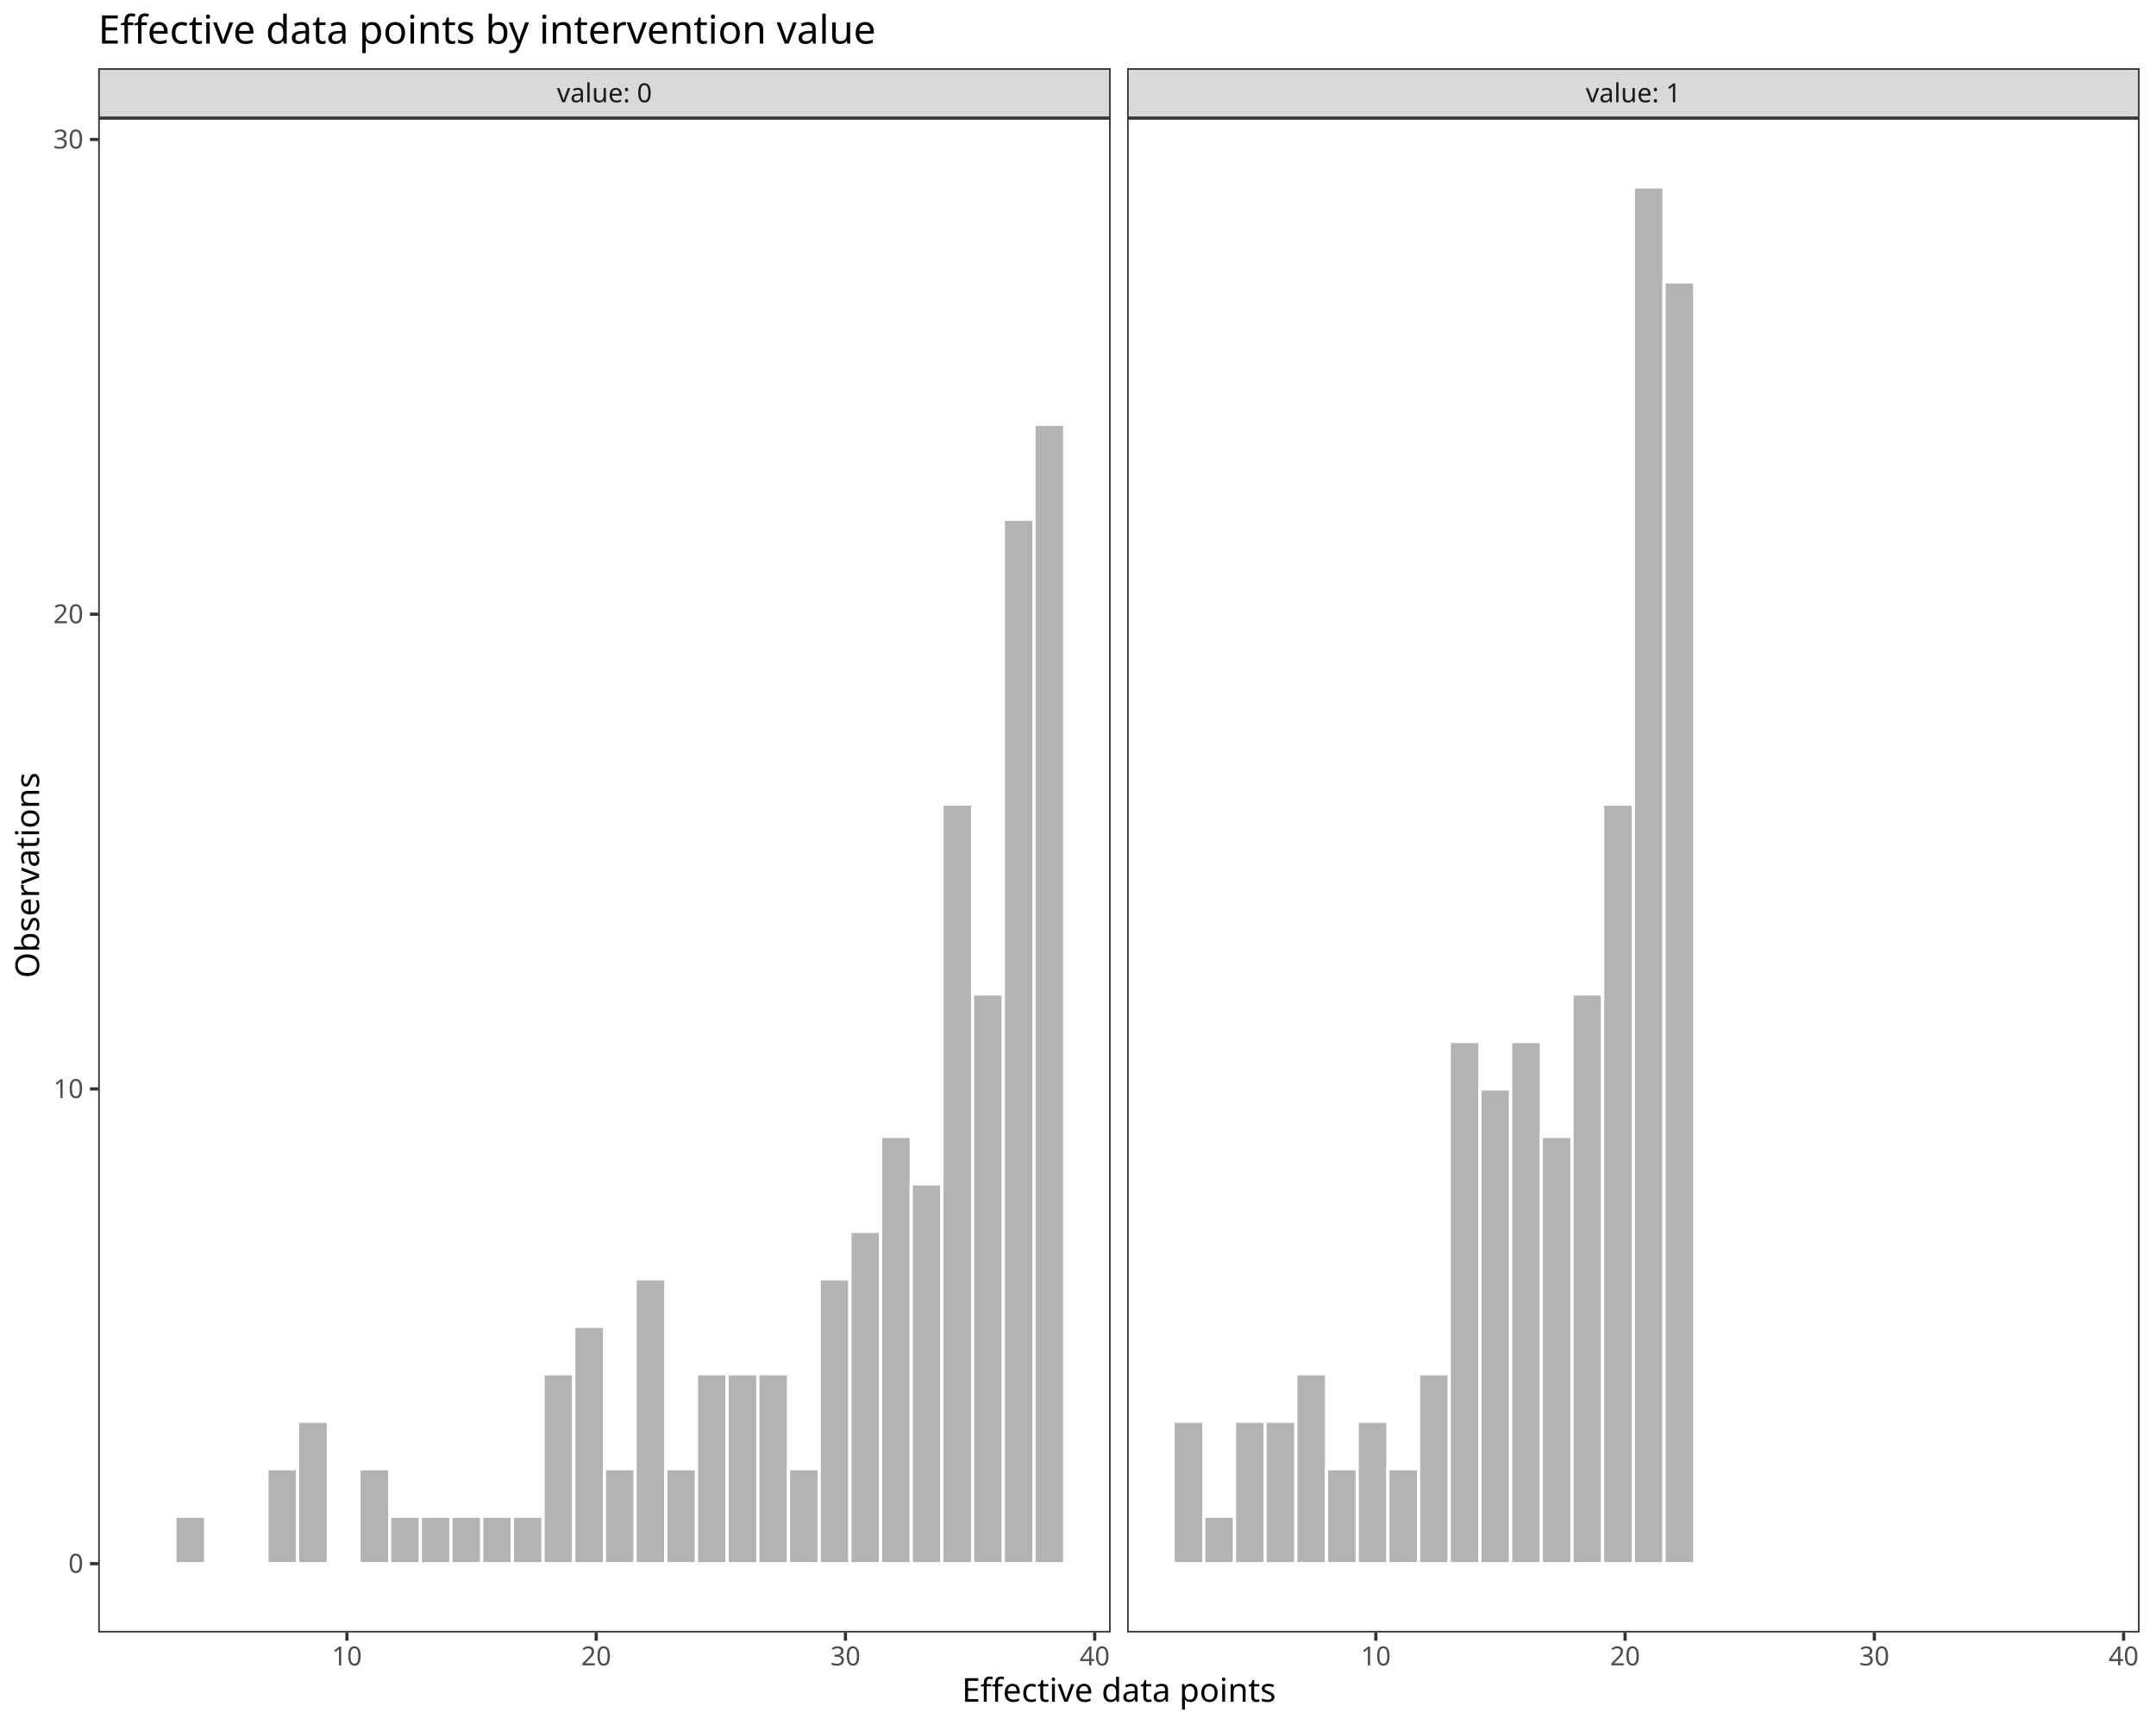
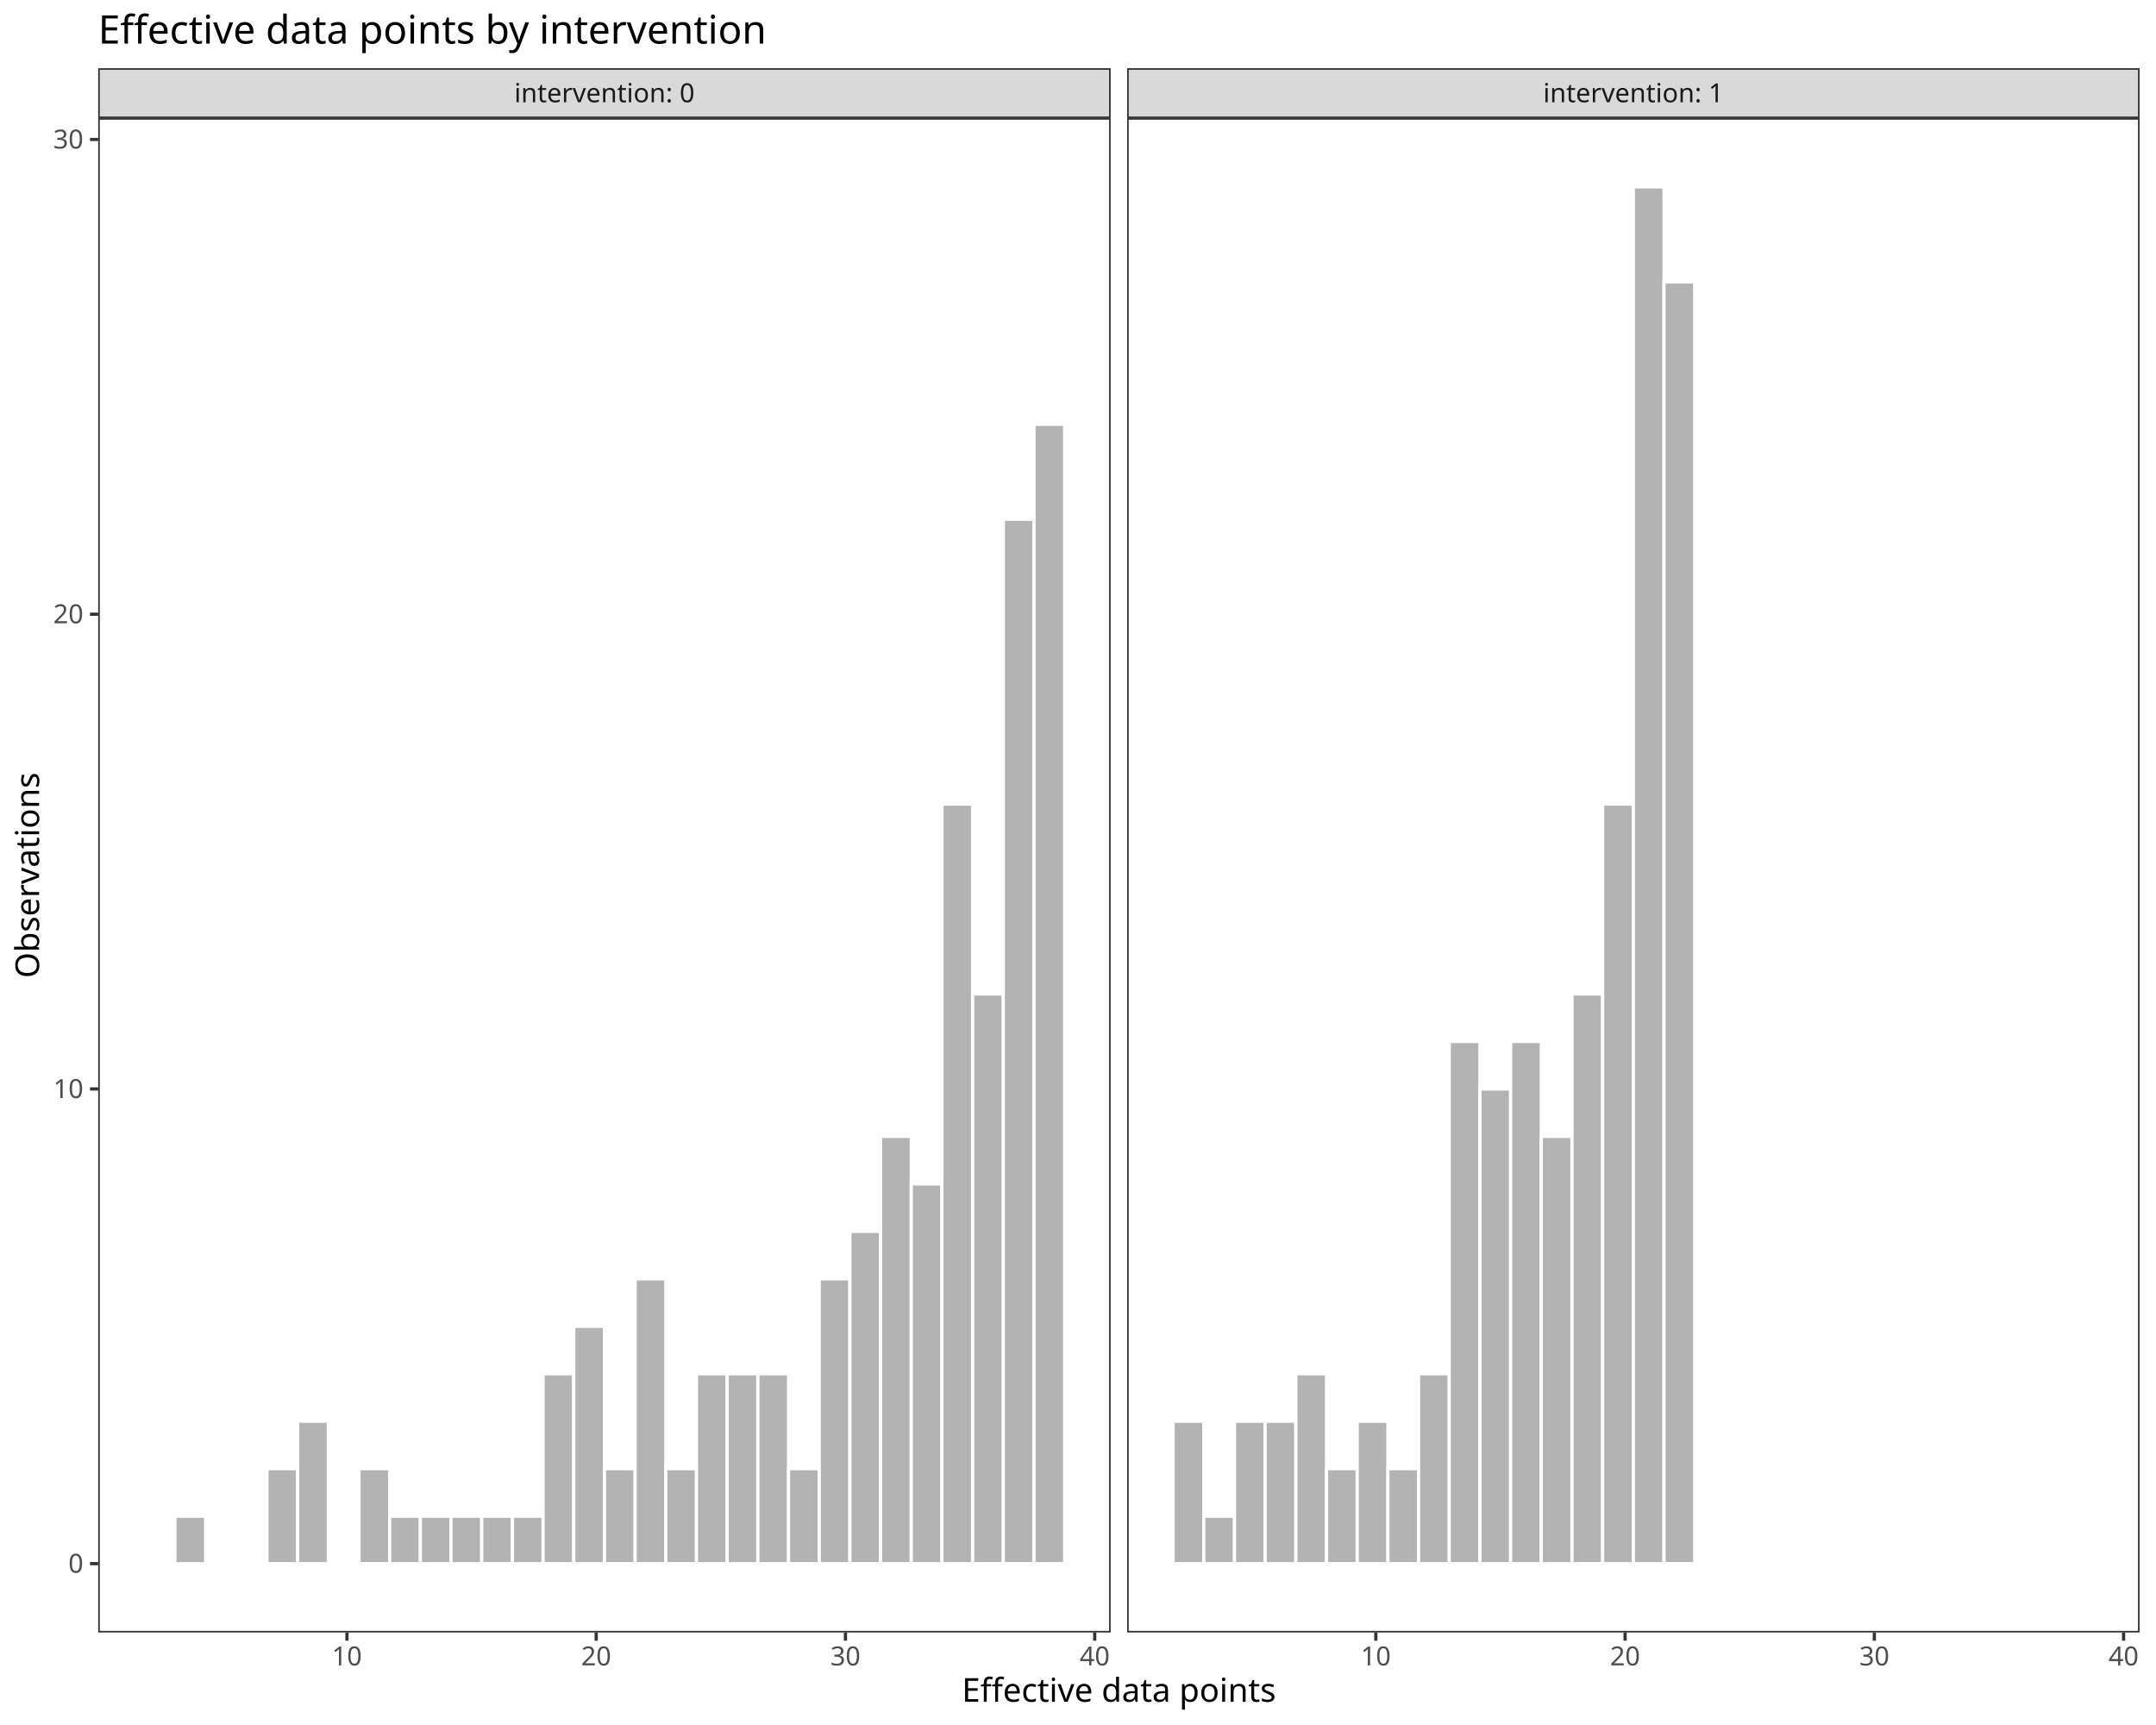
<svg xmlns="http://www.w3.org/2000/svg" class="svglite" data-engine-version="2.0" width="720.00pt" height="576.00pt" viewBox="0 0 720.00 576.00">
  <defs>
    <style type="text/css">
    .svglite line, .svglite polyline, .svglite polygon, .svglite path, .svglite rect, .svglite circle {
      fill: none;
      stroke: #000000;
      stroke-linecap: round;
      stroke-linejoin: round;
      stroke-miterlimit: 10.00;
    }
  </style>
  </defs>
  <rect width="100%" height="100%" style="stroke: none; fill: #FFFFFF;" />
  <defs>
    <clipPath id="cpMC4wMHw3MjAuMDB8MC4wMHw1NzYuMDA=">
      <rect x="0.00" y="0.00" width="720.00" height="576.00" />
    </clipPath>
  </defs>
  <g clip-path="url(#cpMC4wMHw3MjAuMDB8MC4wMHw1NzYuMDA=)">
    <rect x="0.00" y="0.00" width="720.00" height="576.00" style="stroke-width: 1.07; stroke: #FFFFFF; fill: #FFFFFF;" />
  </g>
  <defs>
    <clipPath id="cpMzIuNzl8MzcwLjkyfDM5LjQzfDU0NS4xMQ==">
      <rect x="32.79" y="39.43" width="338.12" height="505.68" />
    </clipPath>
  </defs>
  <g clip-path="url(#cpMzIuNzl8MzcwLjkyfDM5LjQzfDU0NS4xMQ==)">
    <rect x="32.79" y="39.43" width="338.12" height="505.68" style="stroke-width: 1.07; stroke: none; fill: #FFFFFF;" />
    <rect x="48.16" y="522.13" width="10.25" height="0.00" style="stroke-width: 1.07; stroke: #FFFFFF; stroke-linecap: butt; stroke-linejoin: miter; fill: #B3B3B3;" />
    <rect x="58.41" y="506.28" width="10.25" height="15.85" style="stroke-width: 1.07; stroke: #FFFFFF; stroke-linecap: butt; stroke-linejoin: miter; fill: #B3B3B3;" />
    <rect x="68.66" y="522.13" width="10.25" height="0.00" style="stroke-width: 1.07; stroke: #FFFFFF; stroke-linecap: butt; stroke-linejoin: miter; fill: #B3B3B3;" />
    <rect x="78.90" y="522.13" width="10.25" height="0.00" style="stroke-width: 1.07; stroke: #FFFFFF; stroke-linecap: butt; stroke-linejoin: miter; fill: #B3B3B3;" />
    <rect x="89.15" y="490.42" width="10.25" height="31.70" style="stroke-width: 1.07; stroke: #FFFFFF; stroke-linecap: butt; stroke-linejoin: miter; fill: #B3B3B3;" />
    <rect x="99.39" y="474.57" width="10.25" height="47.56" style="stroke-width: 1.07; stroke: #FFFFFF; stroke-linecap: butt; stroke-linejoin: miter; fill: #B3B3B3;" />
    <rect x="109.64" y="522.13" width="10.25" height="0.00" style="stroke-width: 1.07; stroke: #FFFFFF; stroke-linecap: butt; stroke-linejoin: miter; fill: #B3B3B3;" />
    <rect x="119.89" y="490.42" width="10.25" height="31.70" style="stroke-width: 1.07; stroke: #FFFFFF; stroke-linecap: butt; stroke-linejoin: miter; fill: #B3B3B3;" />
    <rect x="130.13" y="506.28" width="10.25" height="15.85" style="stroke-width: 1.07; stroke: #FFFFFF; stroke-linecap: butt; stroke-linejoin: miter; fill: #B3B3B3;" />
    <rect x="140.38" y="506.28" width="10.25" height="15.85" style="stroke-width: 1.07; stroke: #FFFFFF; stroke-linecap: butt; stroke-linejoin: miter; fill: #B3B3B3;" />
    <rect x="150.62" y="506.28" width="10.25" height="15.85" style="stroke-width: 1.07; stroke: #FFFFFF; stroke-linecap: butt; stroke-linejoin: miter; fill: #B3B3B3;" />
    <rect x="160.87" y="506.28" width="10.25" height="15.85" style="stroke-width: 1.07; stroke: #FFFFFF; stroke-linecap: butt; stroke-linejoin: miter; fill: #B3B3B3;" />
    <rect x="171.12" y="506.28" width="10.25" height="15.85" style="stroke-width: 1.07; stroke: #FFFFFF; stroke-linecap: butt; stroke-linejoin: miter; fill: #B3B3B3;" />
    <rect x="181.36" y="458.72" width="10.25" height="63.41" style="stroke-width: 1.07; stroke: #FFFFFF; stroke-linecap: butt; stroke-linejoin: miter; fill: #B3B3B3;" />
    <rect x="191.61" y="442.87" width="10.25" height="79.26" style="stroke-width: 1.07; stroke: #FFFFFF; stroke-linecap: butt; stroke-linejoin: miter; fill: #B3B3B3;" />
    <rect x="201.86" y="490.42" width="10.25" height="31.70" style="stroke-width: 1.07; stroke: #FFFFFF; stroke-linecap: butt; stroke-linejoin: miter; fill: #B3B3B3;" />
    <rect x="212.10" y="427.02" width="10.25" height="95.11" style="stroke-width: 1.07; stroke: #FFFFFF; stroke-linecap: butt; stroke-linejoin: miter; fill: #B3B3B3;" />
    <rect x="222.35" y="490.42" width="10.25" height="31.70" style="stroke-width: 1.07; stroke: #FFFFFF; stroke-linecap: butt; stroke-linejoin: miter; fill: #B3B3B3;" />
    <rect x="232.59" y="458.72" width="10.25" height="63.41" style="stroke-width: 1.07; stroke: #FFFFFF; stroke-linecap: butt; stroke-linejoin: miter; fill: #B3B3B3;" />
    <rect x="242.84" y="458.72" width="10.25" height="63.41" style="stroke-width: 1.07; stroke: #FFFFFF; stroke-linecap: butt; stroke-linejoin: miter; fill: #B3B3B3;" />
    <rect x="253.09" y="458.72" width="10.25" height="63.41" style="stroke-width: 1.07; stroke: #FFFFFF; stroke-linecap: butt; stroke-linejoin: miter; fill: #B3B3B3;" />
    <rect x="263.33" y="490.42" width="10.25" height="31.70" style="stroke-width: 1.07; stroke: #FFFFFF; stroke-linecap: butt; stroke-linejoin: miter; fill: #B3B3B3;" />
    <rect x="273.58" y="427.02" width="10.25" height="95.11" style="stroke-width: 1.07; stroke: #FFFFFF; stroke-linecap: butt; stroke-linejoin: miter; fill: #B3B3B3;" />
    <rect x="283.82" y="411.16" width="10.25" height="110.96" style="stroke-width: 1.07; stroke: #FFFFFF; stroke-linecap: butt; stroke-linejoin: miter; fill: #B3B3B3;" />
    <rect x="294.07" y="379.46" width="10.25" height="142.67" style="stroke-width: 1.07; stroke: #FFFFFF; stroke-linecap: butt; stroke-linejoin: miter; fill: #B3B3B3;" />
    <rect x="304.32" y="395.31" width="10.25" height="126.82" style="stroke-width: 1.07; stroke: #FFFFFF; stroke-linecap: butt; stroke-linejoin: miter; fill: #B3B3B3;" />
    <rect x="314.56" y="268.50" width="10.25" height="253.63" style="stroke-width: 1.07; stroke: #FFFFFF; stroke-linecap: butt; stroke-linejoin: miter; fill: #B3B3B3;" />
    <rect x="324.81" y="331.90" width="10.25" height="190.22" style="stroke-width: 1.07; stroke: #FFFFFF; stroke-linecap: butt; stroke-linejoin: miter; fill: #B3B3B3;" />
    <rect x="335.06" y="173.38" width="10.25" height="348.74" style="stroke-width: 1.07; stroke: #FFFFFF; stroke-linecap: butt; stroke-linejoin: miter; fill: #B3B3B3;" />
    <rect x="345.30" y="141.68" width="10.25" height="380.45" style="stroke-width: 1.07; stroke: #FFFFFF; stroke-linecap: butt; stroke-linejoin: miter; fill: #B3B3B3;" />
    <rect x="32.79" y="39.43" width="338.12" height="505.68" style="stroke-width: 1.07; stroke: #333333;" />
  </g>
  <g clip-path="url(#cpMC4wMHw3MjAuMDB8MC4wMHw1NzYuMDA=)">
</g>
  <defs>
    <clipPath id="cpMzc2LjQwfDcxNC41MnwzOS40M3w1NDUuMTE=">
      <rect x="376.40" y="39.43" width="338.12" height="505.68" />
    </clipPath>
  </defs>
  <g clip-path="url(#cpMzc2LjQwfDcxNC41MnwzOS40M3w1NDUuMTE=)">
    <rect x="376.40" y="39.43" width="338.12" height="505.68" style="stroke-width: 1.07; stroke: none; fill: #FFFFFF;" />
    <rect x="391.77" y="474.57" width="10.25" height="47.56" style="stroke-width: 1.07; stroke: #FFFFFF; stroke-linecap: butt; stroke-linejoin: miter; fill: #B3B3B3;" />
    <rect x="402.01" y="506.28" width="10.25" height="15.85" style="stroke-width: 1.07; stroke: #FFFFFF; stroke-linecap: butt; stroke-linejoin: miter; fill: #B3B3B3;" />
    <rect x="412.26" y="474.57" width="10.25" height="47.56" style="stroke-width: 1.07; stroke: #FFFFFF; stroke-linecap: butt; stroke-linejoin: miter; fill: #B3B3B3;" />
    <rect x="422.50" y="474.57" width="10.25" height="47.56" style="stroke-width: 1.07; stroke: #FFFFFF; stroke-linecap: butt; stroke-linejoin: miter; fill: #B3B3B3;" />
    <rect x="432.75" y="458.72" width="10.25" height="63.41" style="stroke-width: 1.07; stroke: #FFFFFF; stroke-linecap: butt; stroke-linejoin: miter; fill: #B3B3B3;" />
    <rect x="443.00" y="490.42" width="10.25" height="31.70" style="stroke-width: 1.07; stroke: #FFFFFF; stroke-linecap: butt; stroke-linejoin: miter; fill: #B3B3B3;" />
    <rect x="453.24" y="474.57" width="10.25" height="47.56" style="stroke-width: 1.07; stroke: #FFFFFF; stroke-linecap: butt; stroke-linejoin: miter; fill: #B3B3B3;" />
    <rect x="463.49" y="490.42" width="10.25" height="31.70" style="stroke-width: 1.07; stroke: #FFFFFF; stroke-linecap: butt; stroke-linejoin: miter; fill: #B3B3B3;" />
    <rect x="473.74" y="458.72" width="10.25" height="63.41" style="stroke-width: 1.07; stroke: #FFFFFF; stroke-linecap: butt; stroke-linejoin: miter; fill: #B3B3B3;" />
    <rect x="483.98" y="347.76" width="10.25" height="174.37" style="stroke-width: 1.07; stroke: #FFFFFF; stroke-linecap: butt; stroke-linejoin: miter; fill: #B3B3B3;" />
    <rect x="494.23" y="363.61" width="10.25" height="158.52" style="stroke-width: 1.07; stroke: #FFFFFF; stroke-linecap: butt; stroke-linejoin: miter; fill: #B3B3B3;" />
    <rect x="504.47" y="347.76" width="10.25" height="174.37" style="stroke-width: 1.07; stroke: #FFFFFF; stroke-linecap: butt; stroke-linejoin: miter; fill: #B3B3B3;" />
    <rect x="514.72" y="379.46" width="10.25" height="142.67" style="stroke-width: 1.07; stroke: #FFFFFF; stroke-linecap: butt; stroke-linejoin: miter; fill: #B3B3B3;" />
    <rect x="524.97" y="331.90" width="10.25" height="190.22" style="stroke-width: 1.07; stroke: #FFFFFF; stroke-linecap: butt; stroke-linejoin: miter; fill: #B3B3B3;" />
    <rect x="535.21" y="268.50" width="10.25" height="253.63" style="stroke-width: 1.07; stroke: #FFFFFF; stroke-linecap: butt; stroke-linejoin: miter; fill: #B3B3B3;" />
    <rect x="545.46" y="62.42" width="10.25" height="459.71" style="stroke-width: 1.07; stroke: #FFFFFF; stroke-linecap: butt; stroke-linejoin: miter; fill: #B3B3B3;" />
    <rect x="555.70" y="94.12" width="10.25" height="428.00" style="stroke-width: 1.07; stroke: #FFFFFF; stroke-linecap: butt; stroke-linejoin: miter; fill: #B3B3B3;" />
    <rect x="565.95" y="522.13" width="10.25" height="0.00" style="stroke-width: 1.07; stroke: #FFFFFF; stroke-linecap: butt; stroke-linejoin: miter; fill: #B3B3B3;" />
    <rect x="576.20" y="522.13" width="10.25" height="0.00" style="stroke-width: 1.07; stroke: #FFFFFF; stroke-linecap: butt; stroke-linejoin: miter; fill: #B3B3B3;" />
    <rect x="586.44" y="522.13" width="10.25" height="0.00" style="stroke-width: 1.07; stroke: #FFFFFF; stroke-linecap: butt; stroke-linejoin: miter; fill: #B3B3B3;" />
    <rect x="596.69" y="522.13" width="10.25" height="0.00" style="stroke-width: 1.07; stroke: #FFFFFF; stroke-linecap: butt; stroke-linejoin: miter; fill: #B3B3B3;" />
    <rect x="606.94" y="522.13" width="10.25" height="0.00" style="stroke-width: 1.07; stroke: #FFFFFF; stroke-linecap: butt; stroke-linejoin: miter; fill: #B3B3B3;" />
    <rect x="617.18" y="522.13" width="10.25" height="0.00" style="stroke-width: 1.07; stroke: #FFFFFF; stroke-linecap: butt; stroke-linejoin: miter; fill: #B3B3B3;" />
    <rect x="627.43" y="522.13" width="10.25" height="0.00" style="stroke-width: 1.07; stroke: #FFFFFF; stroke-linecap: butt; stroke-linejoin: miter; fill: #B3B3B3;" />
    <rect x="637.67" y="522.13" width="10.25" height="0.00" style="stroke-width: 1.07; stroke: #FFFFFF; stroke-linecap: butt; stroke-linejoin: miter; fill: #B3B3B3;" />
    <rect x="647.92" y="522.13" width="10.25" height="0.00" style="stroke-width: 1.07; stroke: #FFFFFF; stroke-linecap: butt; stroke-linejoin: miter; fill: #B3B3B3;" />
    <rect x="658.17" y="522.13" width="10.25" height="0.00" style="stroke-width: 1.07; stroke: #FFFFFF; stroke-linecap: butt; stroke-linejoin: miter; fill: #B3B3B3;" />
    <rect x="668.41" y="522.13" width="10.25" height="0.00" style="stroke-width: 1.07; stroke: #FFFFFF; stroke-linecap: butt; stroke-linejoin: miter; fill: #B3B3B3;" />
    <rect x="678.66" y="522.13" width="10.25" height="0.00" style="stroke-width: 1.07; stroke: #FFFFFF; stroke-linecap: butt; stroke-linejoin: miter; fill: #B3B3B3;" />
    <rect x="688.91" y="522.13" width="10.25" height="0.00" style="stroke-width: 1.07; stroke: #FFFFFF; stroke-linecap: butt; stroke-linejoin: miter; fill: #B3B3B3;" />
    <rect x="376.40" y="39.43" width="338.12" height="505.68" style="stroke-width: 1.07; stroke: #333333;" />
  </g>
  <g clip-path="url(#cpMC4wMHw3MjAuMDB8MC4wMHw1NzYuMDA=)">
</g>
  <defs>
    <clipPath id="cpMzIuNzl8MzcwLjkyfDIyLjc4fDM5LjQz">
      <rect x="32.79" y="22.78" width="338.12" height="16.65" />
    </clipPath>
  </defs>
  <g clip-path="url(#cpMzIuNzl8MzcwLjkyfDIyLjc4fDM5LjQz)">
    <rect x="32.79" y="22.78" width="338.12" height="16.65" style="stroke-width: 1.07; stroke: #333333; fill: #D9D9D9;" />
-     <text x="201.86" y="34.14" text-anchor="middle" style="font-size: 8.80px; fill: #1A1A1A; font-family: sans;" textLength="30.82px" lengthAdjust="spacingAndGlyphs">value: 0</text>
+     <text x="201.86" y="34.14" text-anchor="middle" style="font-size: 8.80px; fill: #1A1A1A; font-family: sans;" textLength="55.28px" lengthAdjust="spacingAndGlyphs">intervention: 0</text>
  </g>
  <g clip-path="url(#cpMC4wMHw3MjAuMDB8MC4wMHw1NzYuMDA=)">
</g>
  <defs>
    <clipPath id="cpMzc2LjQwfDcxNC41MnwyMi43OHwzOS40Mw==">
      <rect x="376.40" y="22.78" width="338.12" height="16.65" />
    </clipPath>
  </defs>
  <g clip-path="url(#cpMzc2LjQwfDcxNC41MnwyMi43OHwzOS40Mw==)">
    <rect x="376.40" y="22.78" width="338.12" height="16.65" style="stroke-width: 1.07; stroke: #333333; fill: #D9D9D9;" />
-     <text x="545.46" y="34.14" text-anchor="middle" style="font-size: 8.80px; fill: #1A1A1A; font-family: sans;" textLength="30.82px" lengthAdjust="spacingAndGlyphs">value: 1</text>
+     <text x="545.46" y="34.14" text-anchor="middle" style="font-size: 8.80px; fill: #1A1A1A; font-family: sans;" textLength="55.28px" lengthAdjust="spacingAndGlyphs">intervention: 1</text>
  </g>
  <g clip-path="url(#cpMC4wMHw3MjAuMDB8MC4wMHw1NzYuMDA=)">
    <polyline points="115.86,547.85 115.86,545.11 " style="stroke-width: 1.07; stroke: #333333; stroke-linecap: butt;" />
    <polyline points="199.10,547.85 199.10,545.11 " style="stroke-width: 1.07; stroke: #333333; stroke-linecap: butt;" />
    <polyline points="282.34,547.85 282.34,545.11 " style="stroke-width: 1.07; stroke: #333333; stroke-linecap: butt;" />
    <polyline points="365.58,547.85 365.58,545.11 " style="stroke-width: 1.07; stroke: #333333; stroke-linecap: butt;" />
    <text x="115.86" y="556.10" text-anchor="middle" style="font-size: 8.80px; fill: #4D4D4D; font-family: sans;" textLength="9.79px" lengthAdjust="spacingAndGlyphs">10</text>
    <text x="199.10" y="556.10" text-anchor="middle" style="font-size: 8.80px; fill: #4D4D4D; font-family: sans;" textLength="9.79px" lengthAdjust="spacingAndGlyphs">20</text>
    <text x="282.34" y="556.10" text-anchor="middle" style="font-size: 8.80px; fill: #4D4D4D; font-family: sans;" textLength="9.79px" lengthAdjust="spacingAndGlyphs">30</text>
    <text x="365.58" y="556.10" text-anchor="middle" style="font-size: 8.80px; fill: #4D4D4D; font-family: sans;" textLength="9.79px" lengthAdjust="spacingAndGlyphs">40</text>
    <polyline points="459.46,547.85 459.46,545.11 " style="stroke-width: 1.07; stroke: #333333; stroke-linecap: butt;" />
    <polyline points="542.70,547.85 542.70,545.11 " style="stroke-width: 1.07; stroke: #333333; stroke-linecap: butt;" />
    <polyline points="625.94,547.85 625.94,545.11 " style="stroke-width: 1.07; stroke: #333333; stroke-linecap: butt;" />
    <polyline points="709.18,547.85 709.18,545.11 " style="stroke-width: 1.07; stroke: #333333; stroke-linecap: butt;" />
    <text x="459.46" y="556.10" text-anchor="middle" style="font-size: 8.80px; fill: #4D4D4D; font-family: sans;" textLength="9.79px" lengthAdjust="spacingAndGlyphs">10</text>
    <text x="542.70" y="556.10" text-anchor="middle" style="font-size: 8.80px; fill: #4D4D4D; font-family: sans;" textLength="9.79px" lengthAdjust="spacingAndGlyphs">20</text>
    <text x="625.94" y="556.10" text-anchor="middle" style="font-size: 8.80px; fill: #4D4D4D; font-family: sans;" textLength="9.79px" lengthAdjust="spacingAndGlyphs">30</text>
    <text x="709.18" y="556.10" text-anchor="middle" style="font-size: 8.80px; fill: #4D4D4D; font-family: sans;" textLength="9.79px" lengthAdjust="spacingAndGlyphs">40</text>
    <text x="27.86" y="525.16" text-anchor="end" style="font-size: 8.80px; fill: #4D4D4D; font-family: sans;" textLength="4.89px" lengthAdjust="spacingAndGlyphs">0</text>
    <text x="27.86" y="366.64" text-anchor="end" style="font-size: 8.80px; fill: #4D4D4D; font-family: sans;" textLength="9.79px" lengthAdjust="spacingAndGlyphs">10</text>
    <text x="27.86" y="208.12" text-anchor="end" style="font-size: 8.80px; fill: #4D4D4D; font-family: sans;" textLength="9.79px" lengthAdjust="spacingAndGlyphs">20</text>
    <text x="27.86" y="49.60" text-anchor="end" style="font-size: 8.80px; fill: #4D4D4D; font-family: sans;" textLength="9.79px" lengthAdjust="spacingAndGlyphs">30</text>
    <polyline points="30.05,522.13 32.79,522.13 " style="stroke-width: 1.07; stroke: #333333; stroke-linecap: butt;" />
    <polyline points="30.05,363.61 32.79,363.61 " style="stroke-width: 1.07; stroke: #333333; stroke-linecap: butt;" />
    <polyline points="30.05,205.09 32.79,205.09 " style="stroke-width: 1.07; stroke: #333333; stroke-linecap: butt;" />
    <polyline points="30.05,46.57 32.79,46.57 " style="stroke-width: 1.07; stroke: #333333; stroke-linecap: butt;" />
    <text x="373.66" y="568.24" text-anchor="middle" style="font-size: 11.00px; font-family: sans;" textLength="99.07px" lengthAdjust="spacingAndGlyphs">Effective data points</text>
    <text transform="translate(13.05,292.27) rotate(-90)" text-anchor="middle" style="font-size: 11.00px; font-family: sans;" textLength="64.83px" lengthAdjust="spacingAndGlyphs">Observations</text>
-     <text x="32.79" y="14.56" style="font-size: 13.20px; font-family: sans;" textLength="243.64px" lengthAdjust="spacingAndGlyphs">Effective data points by intervention value</text>
+     <text x="32.79" y="14.56" style="font-size: 13.20px; font-family: sans;" textLength="208.41px" lengthAdjust="spacingAndGlyphs">Effective data points by intervention</text>
  </g>
</svg>
